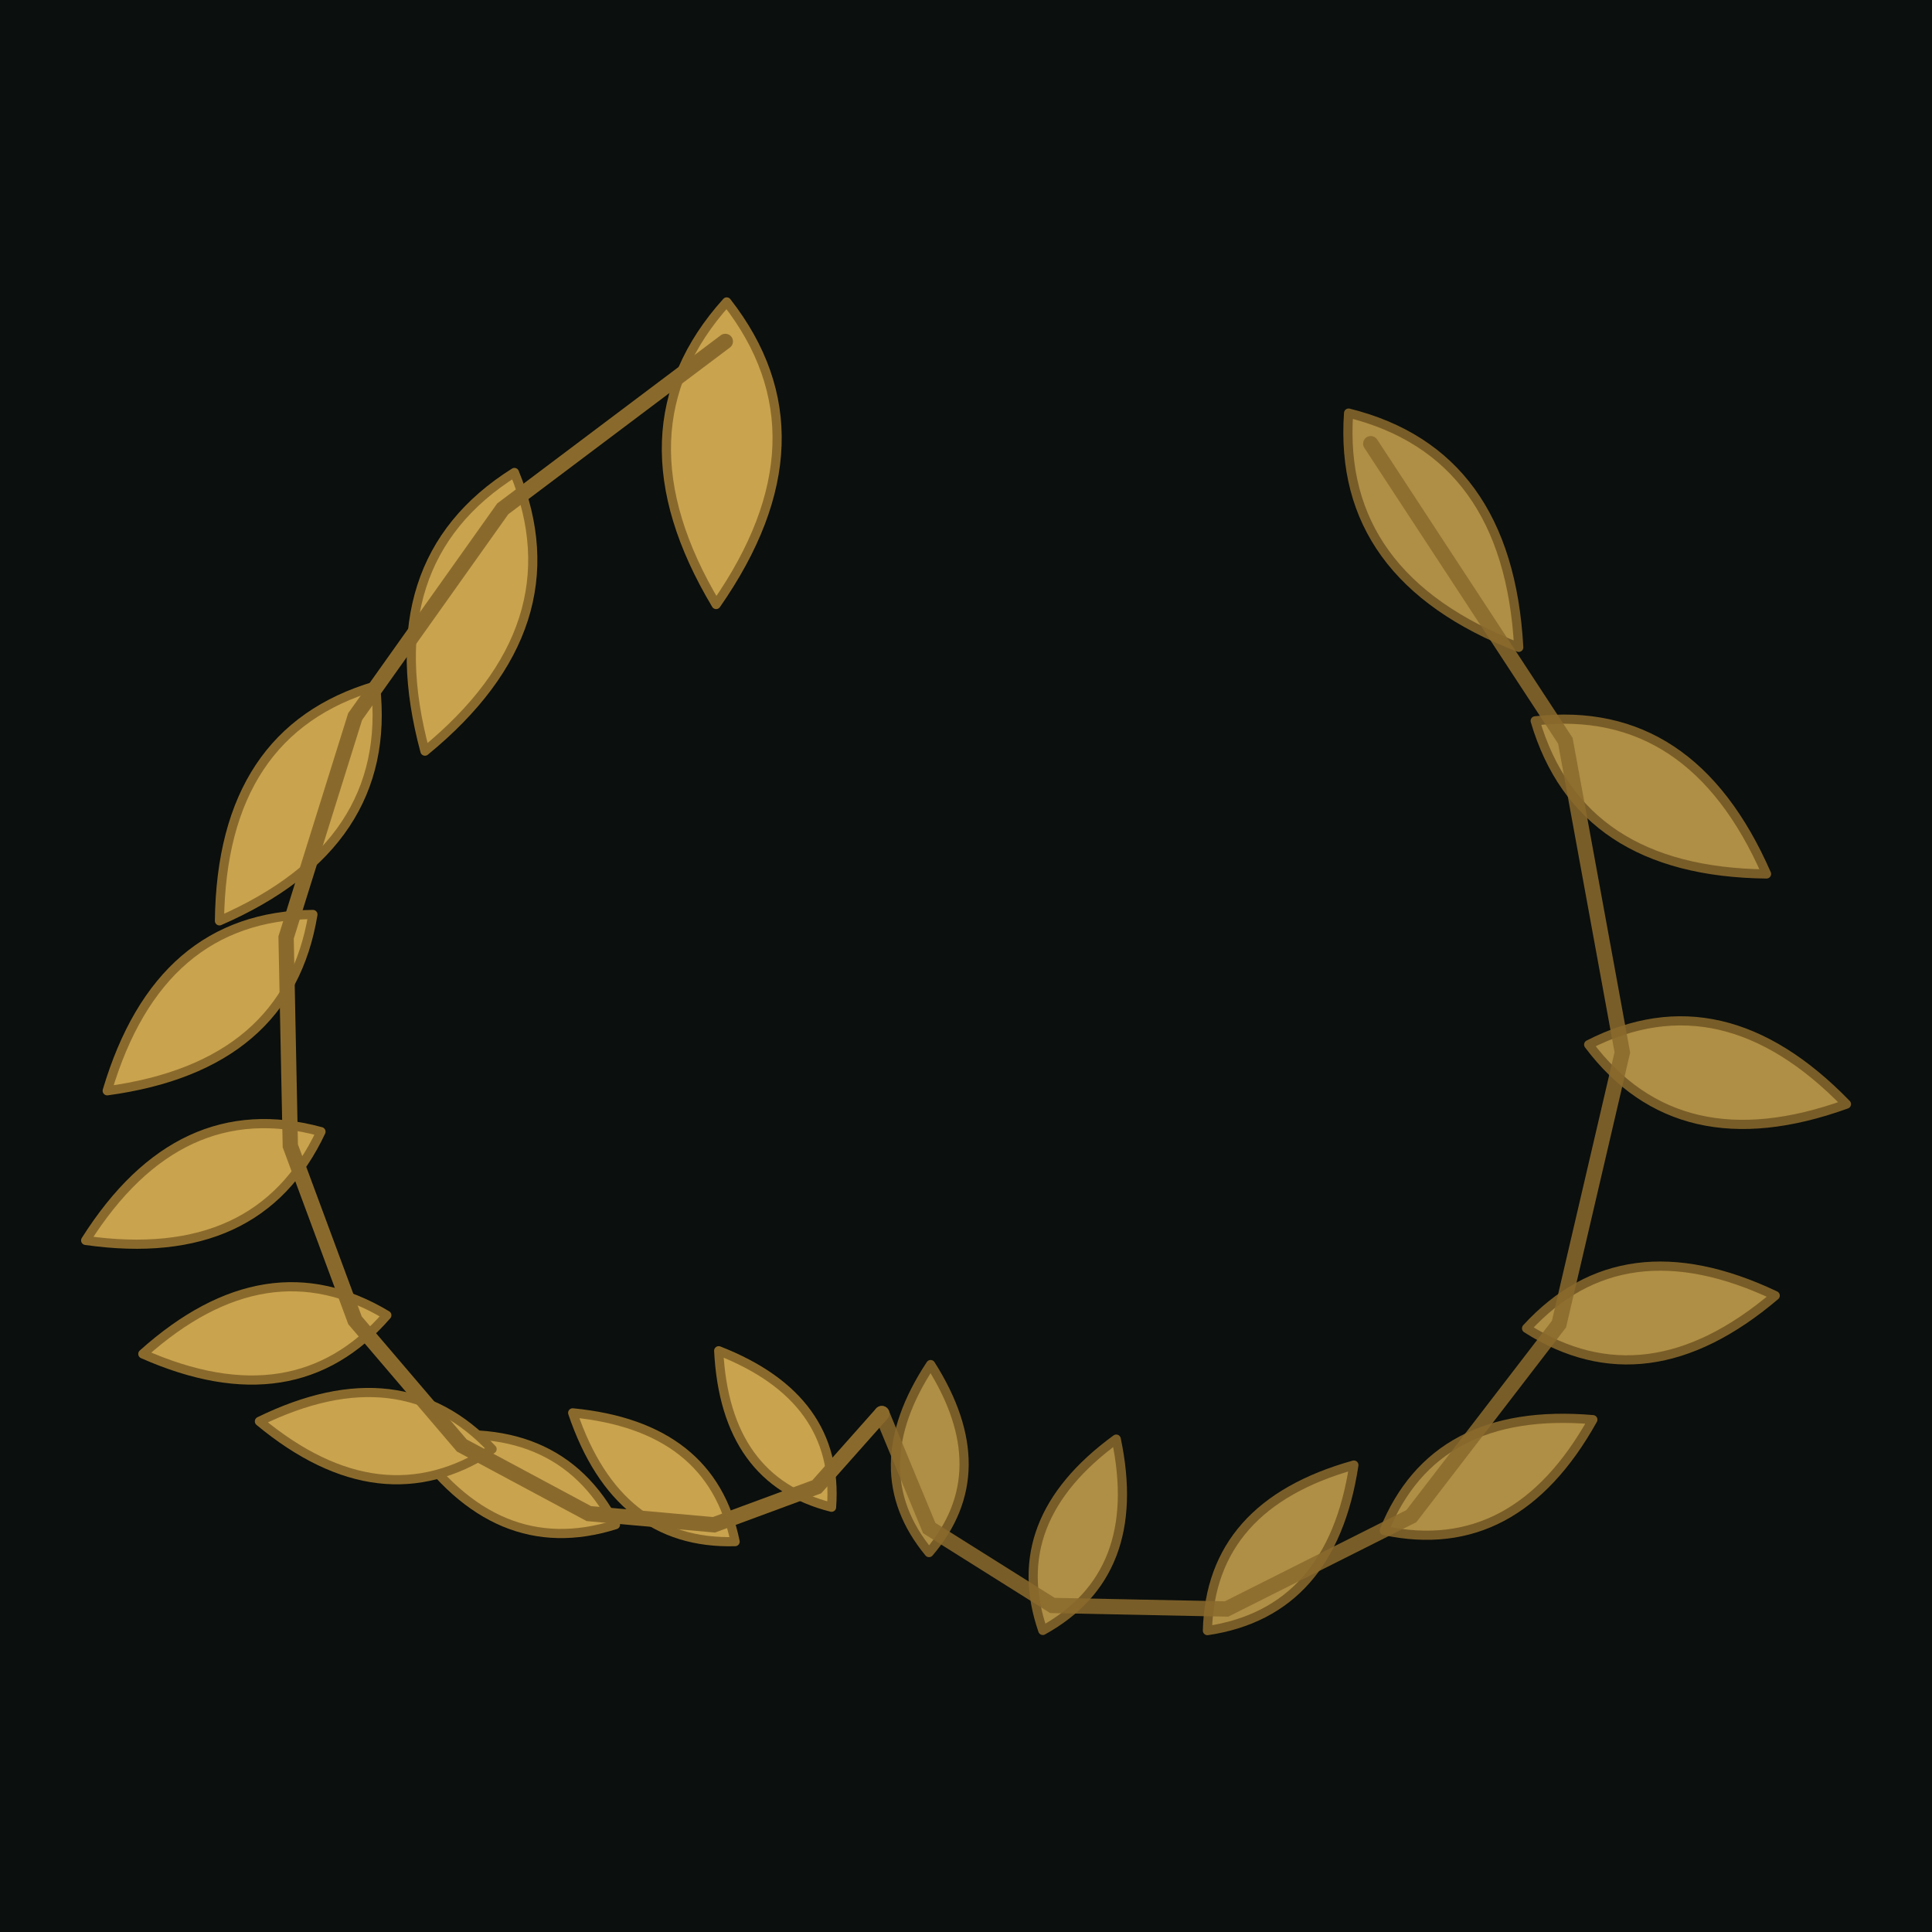
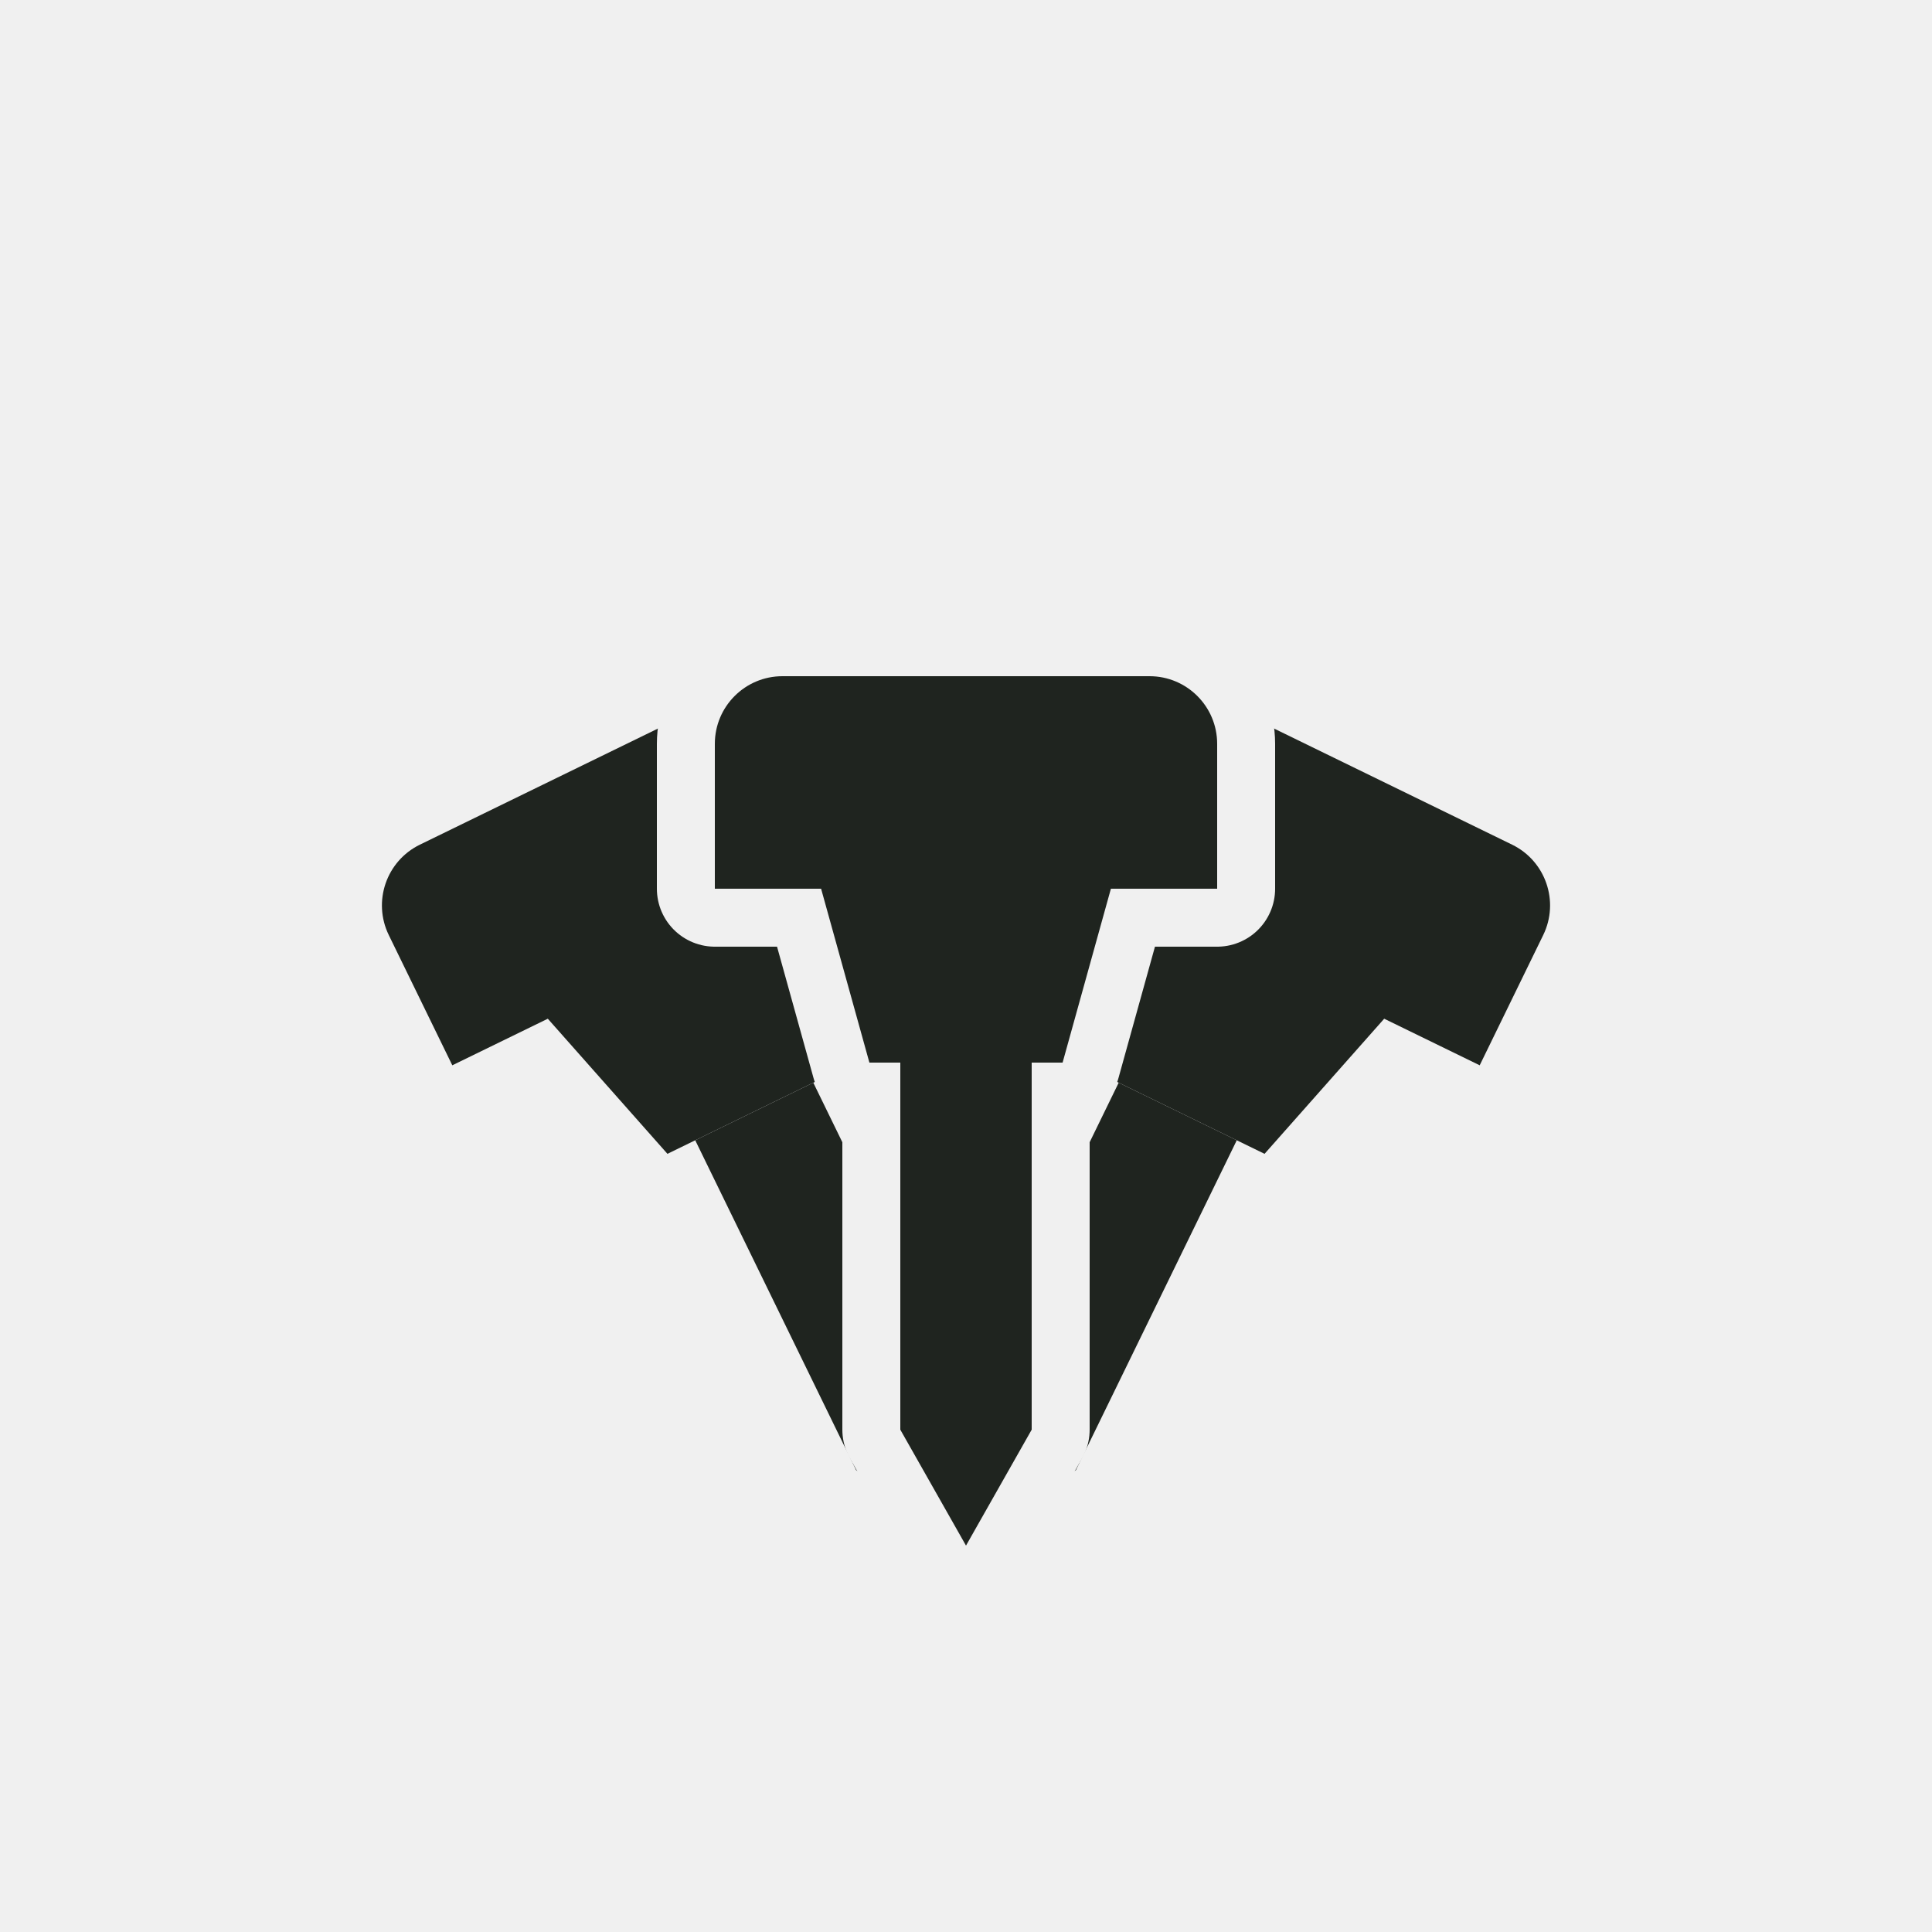
- <svg xmlns="http://www.w3.org/2000/svg" viewBox="109.0 142.7 315.7 315.7">
-   <rect x="109.0" y="142.7" width="315.7" height="315.7" fill="#0b0f0d" />
-   <g fill="#c9a34e" stroke="#8a6a2c" stroke-width="1.5" stroke-linejoin="round">
-     <path d="M 244.88 388.99 Q 246.20 371.14 226.44 363.42 Q 227.52 384.61 244.88 388.99 Z" />
-     <path d="M 229.12 394.61 Q 225.26 375.77 202.58 373.57 Q 209.90 395.15 229.12 394.61 Z" />
-     <path d="M 209.57 391.84 Q 200.14 373.63 176.22 377.96 Q 190.00 397.99 209.57 391.84 Z" />
-     <path d="M 189.41 379.49 Q 174.54 363.64 151.39 374.96 Q 171.23 391.41 189.41 379.49 Z" />
-     <path d="M 172.21 357.62 Q 152.57 345.81 132.34 363.94 Q 157.18 374.93 172.21 357.62 Z" />
-     <path d="M 161.45 327.62 Q 138.25 321.30 123.00 345.39 Q 151.22 349.39 161.45 327.62 Z" />
-     <path d="M 160.13 292.13 Q 135.00 292.38 126.52 320.94 Q 156.04 316.93 160.13 292.13 Z" />
-     <path d="M 170.36 254.79 Q 145.25 262.16 144.86 293.17 Q 173.29 280.79 170.36 254.79 Z" />
-     <path d="M 193.06 219.91 Q 170.07 234.37 178.44 265.44 Q 203.33 245.05 193.06 219.91 Z" />
-     <path d="M 227.75 192.04 Q 208.94 212.91 226.02 241.48 Q 245.05 214.17 227.75 192.04 Z" />
+ <svg xmlns="http://www.w3.org/2000/svg" viewBox="0 0 100 100">
+   <style>.ink{fill:#1f241f}@media (prefers-color-scheme:dark){.ink{fill:#e7e3d8}}</style>
+   <mask id="gap">
+     <rect width="100" height="100" style="fill:#fff" />
+     <g transform="translate(50 80) rotate(0) translate(0 -45)" style="fill:#000;stroke:#000;stroke-width:6;stroke-linejoin:round">
+       <path d="M-13 3.5a3.5 3.5 0 0 1 3.5-3.5h19a3.5 3.5 0 0 1 3.5 3.5v7.5h-5.5l-2.5 9h-10l-2.5-9h-5.5z" />
+       <path d="M-3.4 20h6.8v19L0 45l-3.4-6z" />
+     </g>
+   </mask>
+   <g class="ink">
+     <g mask="url(#gap)">
+       <g transform="translate(50 80) rotate(-26) translate(0 -45)">
+         <path d="M-13 3.5a3.5 3.5 0 0 1 3.5-3.5h19a3.5 3.5 0 0 1 3.5 3.5v7.5h-5.5l-2.5 9h-10l-2.5-9h-5.5z" />
+         <path d="M-3.4 20h6.8v19L0 45l-3.4-6z" />
+       </g>
+       <g transform="translate(50 80) rotate(26) translate(0 -45)">
+         <path d="M-13 3.5a3.5 3.5 0 0 1 3.5-3.5h19a3.5 3.5 0 0 1 3.5 3.5v7.5h-5.5l-2.5 9h-10l-2.5-9h-5.5z" />
+         <path d="M-3.4 20h6.8v19L0 45l-3.4-6z" />
+       </g>
+     </g>
+     <g transform="translate(50 80) rotate(0) translate(0 -45)">
+       <path d="M-13 3.5a3.5 3.5 0 0 1 3.5-3.5h19a3.5 3.5 0 0 1 3.5 3.5v7.5h-5.5l-2.5 9h-10l-2.5-9h-5.5z" />
+       <path d="M-3.4 20h6.8v19L0 45l-3.4-6z" />
+     </g>
  </g>
-   <g fill="#c9a34e" stroke="#8a6a2c" stroke-width="1.5" stroke-linejoin="round" opacity="0.86">
-     <path d="M 260.81 396.40 Q 272.14 383.14 261.07 365.68 Q 249.70 382.94 260.81 396.40 Z" />
-     <path d="M 279.40 409.12 Q 296.04 399.91 291.40 377.86 Q 273.20 391.15 279.40 409.12 Z" />
-     <path d="M 306.30 409.15 Q 326.58 406.13 330.23 382.10 Q 306.82 388.65 306.30 409.15 Z" />
-     <path d="M 335.19 392.80 Q 356.63 397.37 369.28 374.68 Q 343.39 372.47 335.19 392.80 Z" />
-     <path d="M 358.45 359.76 Q 378.07 372.27 399.08 354.41 Q 374.16 342.59 358.45 359.76 Z" />
-     <path d="M 368.60 313.40 Q 383.36 333.01 410.72 323.12 Q 390.47 302.24 368.60 313.40 Z" />
-     <path d="M 359.86 260.49 Q 367.15 285.18 397.66 285.51 Q 385.43 257.56 359.86 260.49 Z" />
-     <path d="M 329.37 210.20 Q 327.48 237.00 357.17 248.48 Q 355.44 216.69 329.37 210.20 Z" />
-   </g>
-   <path d="M 253.09 373.69 L 242.47 385.65 L 225.66 391.86 L 205.22 390.03 L 184.46 378.90 L 167.01 358.45 L 156.44 329.94 L 155.75 295.89 L 167.03 259.80 L 191.15 225.85 L 227.52 198.49" fill="none" stroke="#8a6a2c" stroke-width="2.5" stroke-linecap="round" />
-   <path d="M 253.09 373.69 L 260.84 392.39 L 280.97 405.04 L 309.42 405.62 L 339.63 390.44 L 363.75 359.06 L 374.10 314.67 L 364.79 263.75 L 332.99 215.20" fill="none" stroke="#8a6a2c" stroke-width="2.5" stroke-linecap="round" opacity="0.86" />
</svg>
